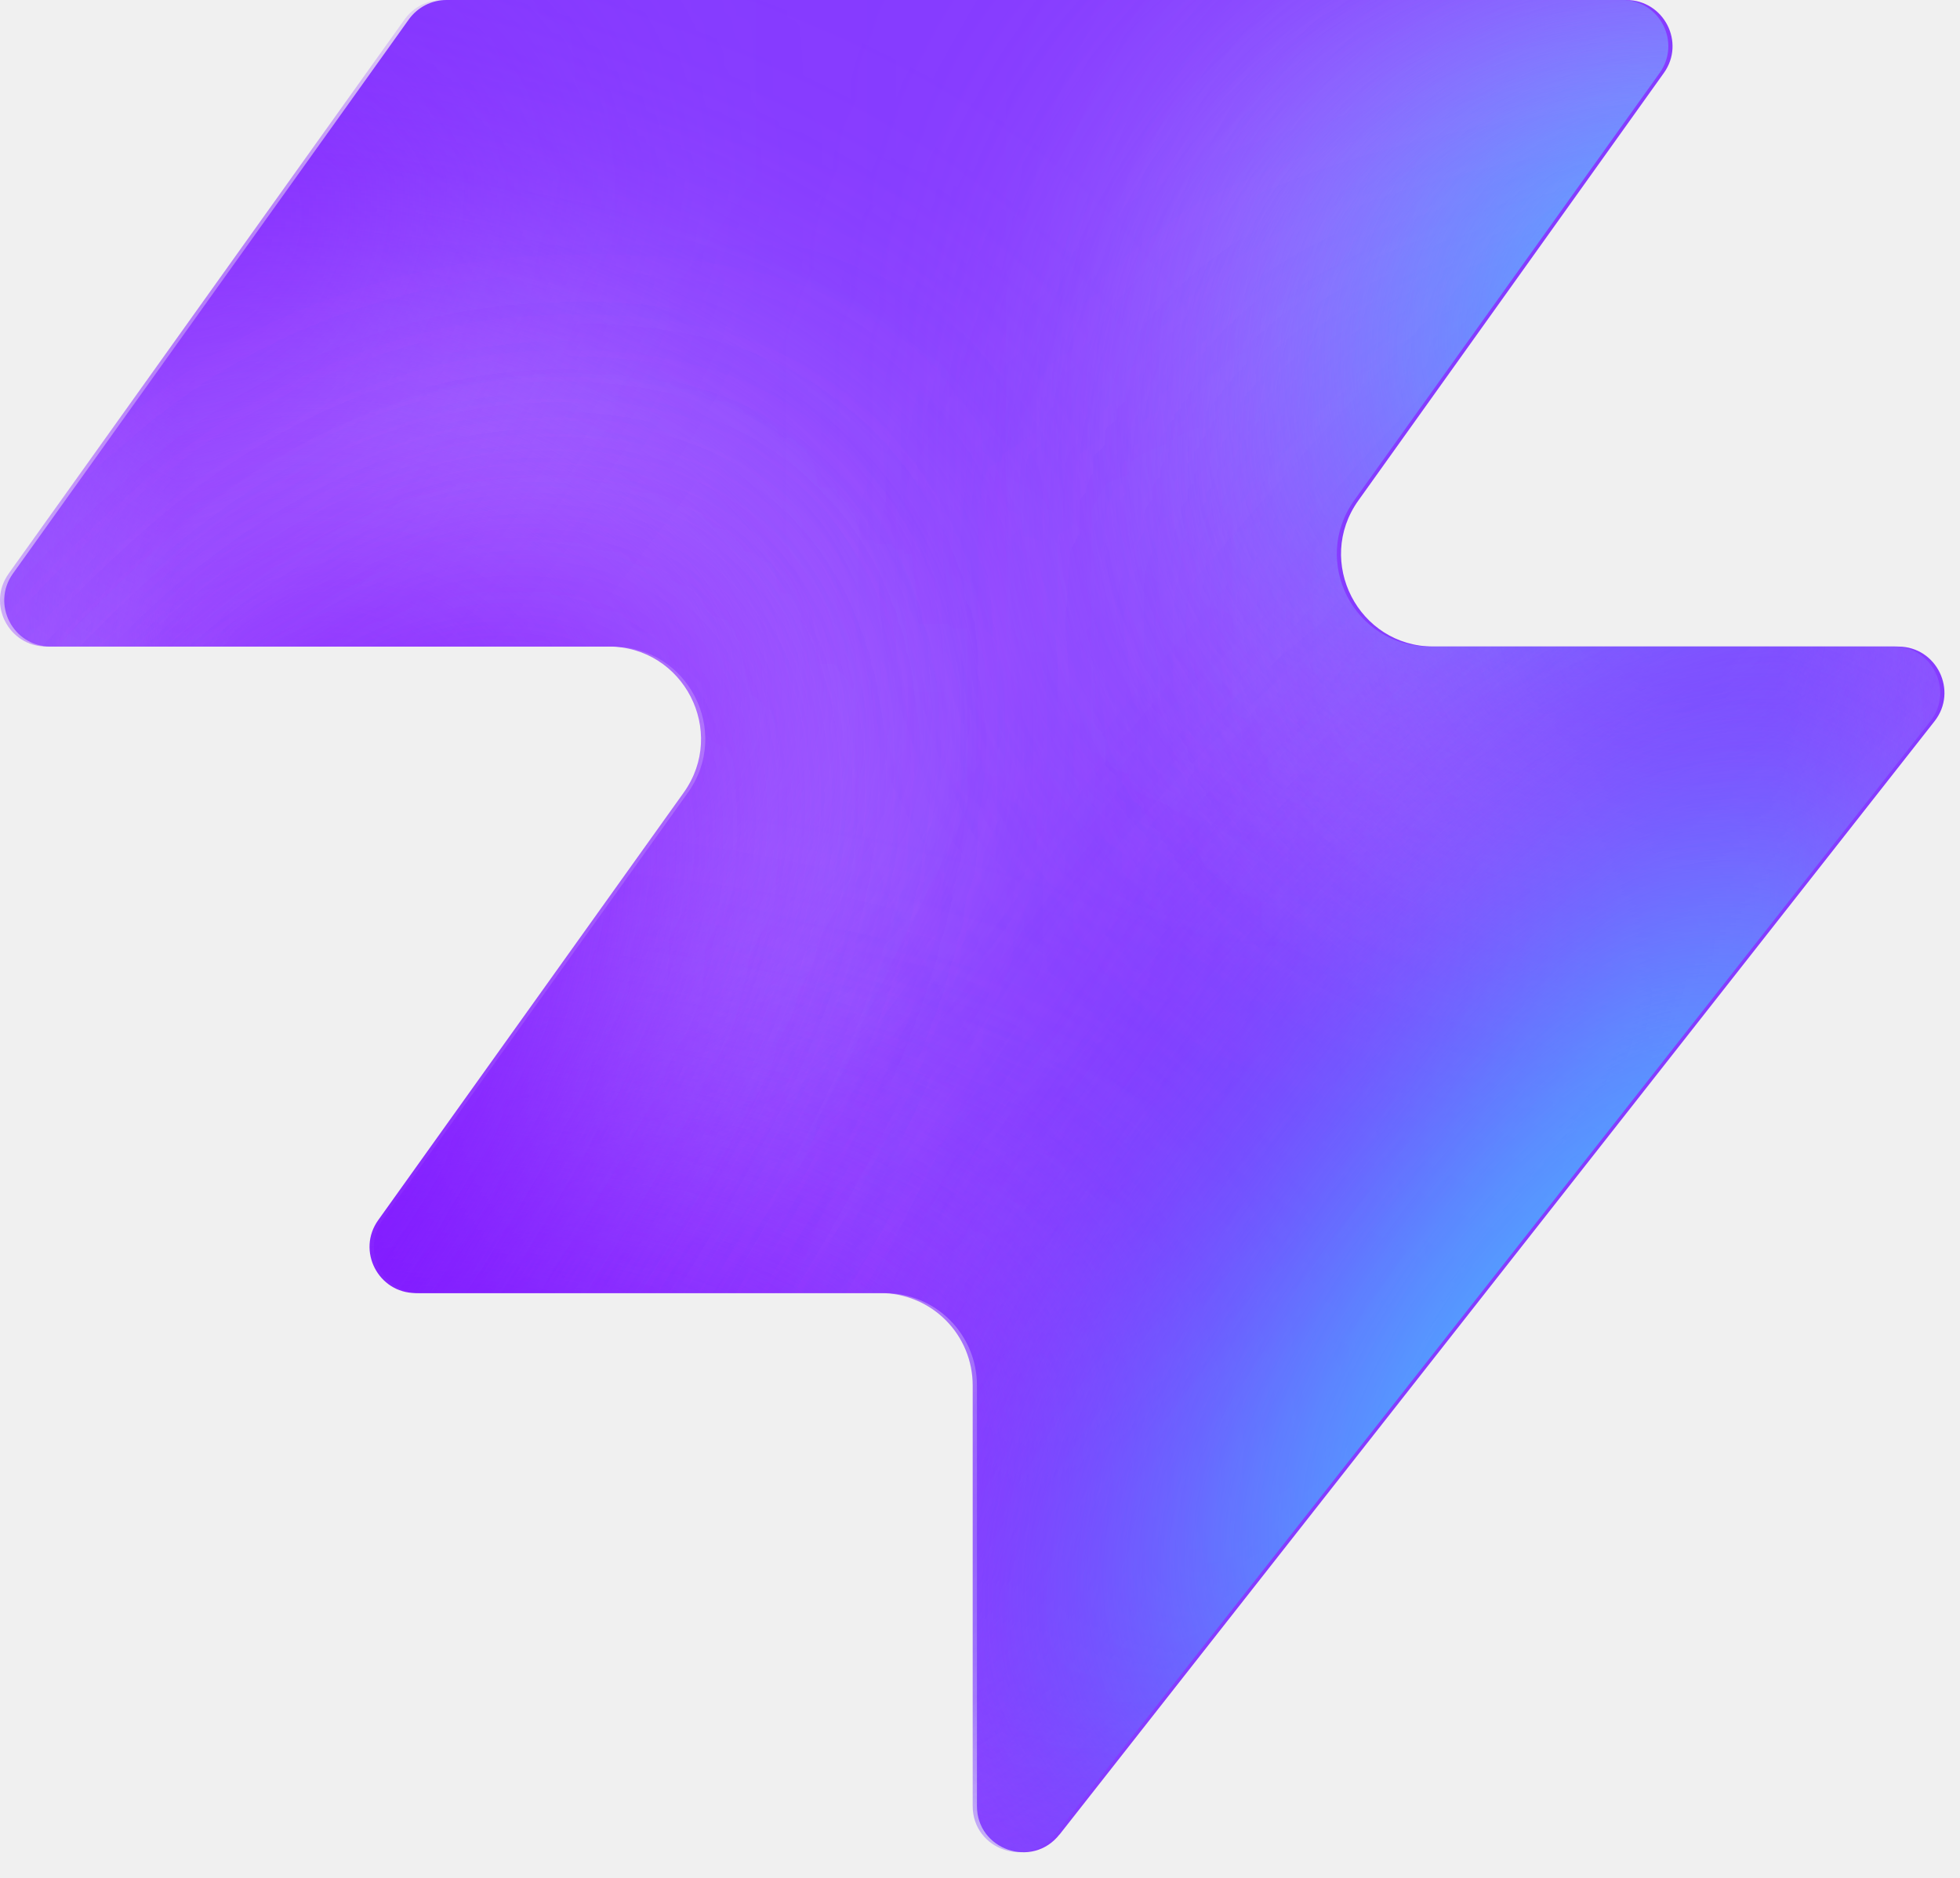
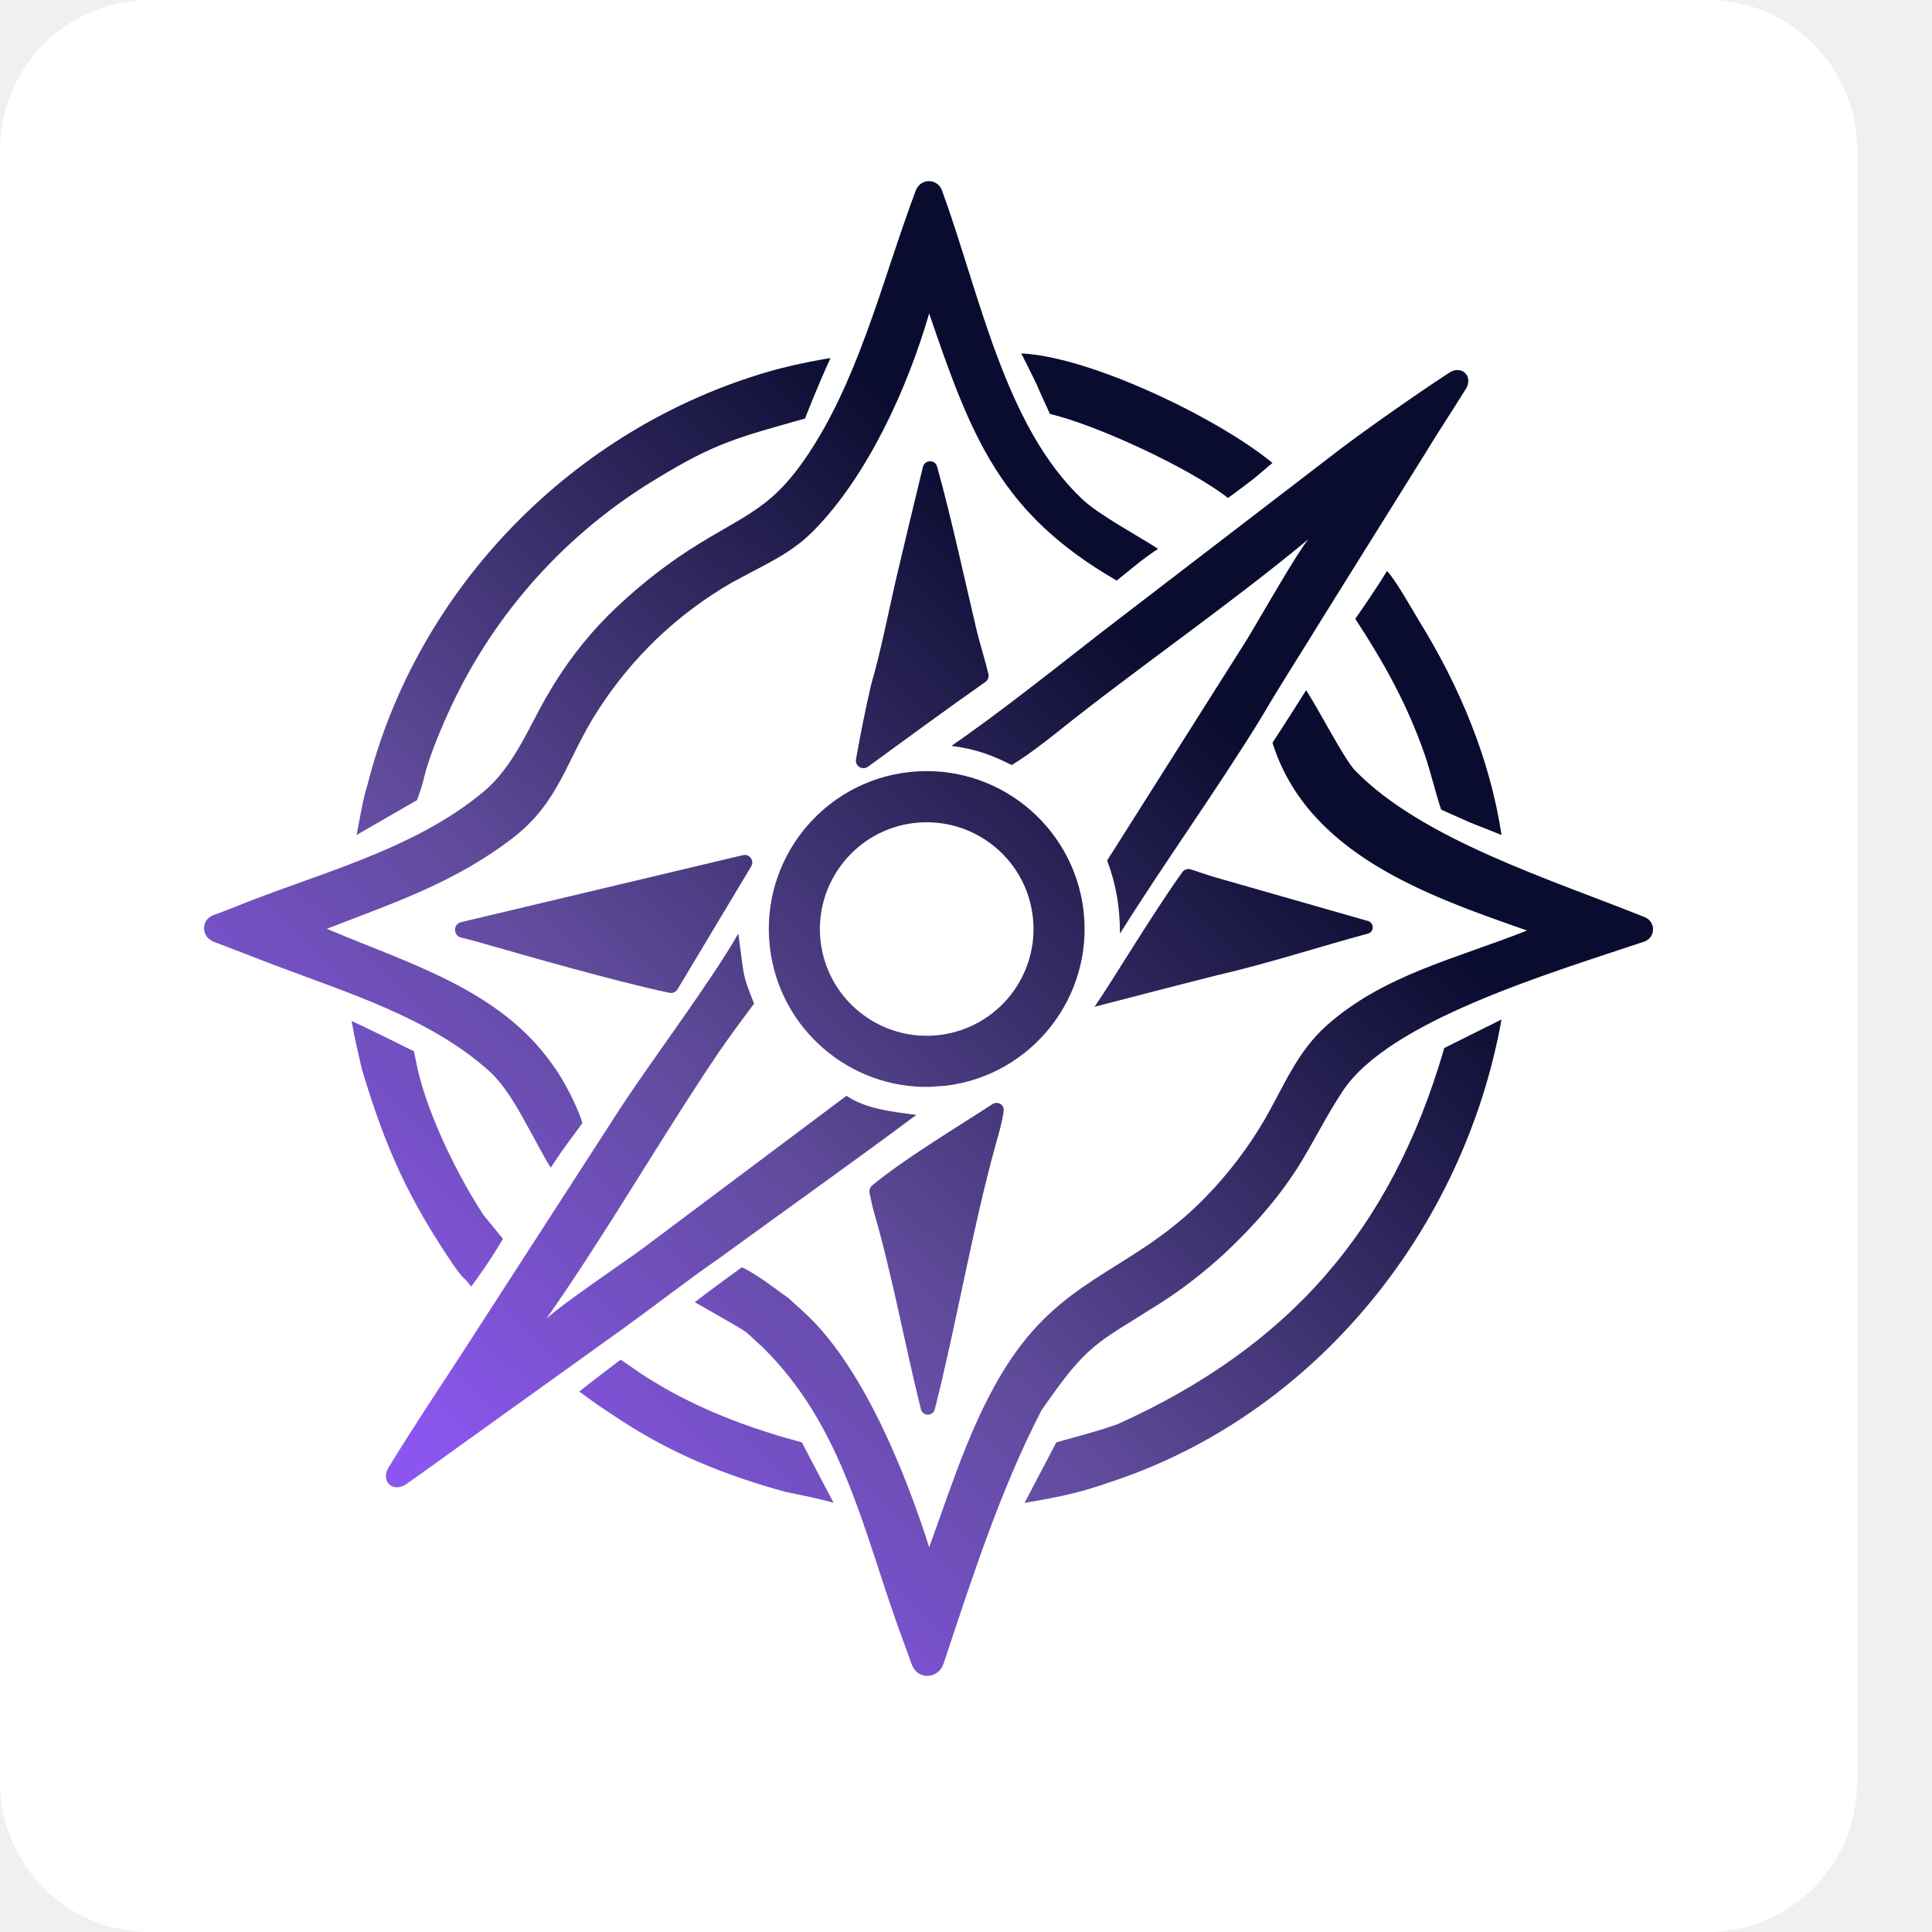
- <svg xmlns="http://www.w3.org/2000/svg" width="48" height="46" fill="none" viewBox="0 0 48 46">
-   <path fill="#863bff" d="M25.946 44.938c-.664.845-2.021.375-2.021-.698V33.937a2.26 2.26 0 0 0-2.262-2.262H10.287c-.92 0-1.456-1.04-.92-1.788l7.48-10.471c1.07-1.497 0-3.578-1.842-3.578H1.237c-.92 0-1.456-1.04-.92-1.788L10.013.474c.214-.297.556-.474.92-.474h28.894c.92 0 1.456 1.04.92 1.788l-7.48 10.471c-1.07 1.498 0 3.579 1.842 3.579h11.377c.943 0 1.473 1.088.89 1.83L25.947 44.94z" style="fill:#863bff;fill:color(display-p3 .525 .23 1);fill-opacity:1" />
-   <mask id="a" width="48" height="46" x="0" y="0" maskUnits="userSpaceOnUse" style="mask-type:alpha">
-     <path fill="#000" d="M25.842 44.938c-.664.844-2.021.375-2.021-.698V33.937a2.26 2.26 0 0 0-2.262-2.262H10.183c-.92 0-1.456-1.04-.92-1.788l7.48-10.471c1.07-1.498 0-3.579-1.842-3.579H1.133c-.92 0-1.456-1.04-.92-1.787L9.91.473c.214-.297.556-.474.92-.474h28.894c.92 0 1.456 1.04.92 1.788l-7.48 10.471c-1.07 1.498 0 3.578 1.842 3.578h11.377c.943 0 1.473 1.088.89 1.832L25.843 44.94z" style="fill:#000;fill-opacity:1" />
-   </mask>
-   <g mask="url(#a)">
-     <g filter="url(#b)">
-       <ellipse cx="5.508" cy="14.704" fill="#ede6ff" rx="5.508" ry="14.704" style="fill:#ede6ff;fill:color(display-p3 .927 .903 1);fill-opacity:1" transform="matrix(.00324 1 1 -.00324 -4.47 31.516)" />
-     </g>
-     <g filter="url(#c)">
-       <ellipse cx="10.399" cy="29.851" fill="#ede6ff" rx="10.399" ry="29.851" style="fill:#ede6ff;fill:color(display-p3 .927 .903 1);fill-opacity:1" transform="matrix(.00324 1 1 -.00324 -39.328 7.883)" />
-     </g>
-     <g filter="url(#d)">
-       <ellipse cx="5.508" cy="30.487" fill="#7e14ff" rx="5.508" ry="30.487" style="fill:#7e14ff;fill:color(display-p3 .492 .077 1);fill-opacity:1" transform="rotate(89.814 -25.913 -14.639)scale(1 -1)" />
-     </g>
-     <g filter="url(#e)">
-       <ellipse cx="5.508" cy="30.599" fill="#7e14ff" rx="5.508" ry="30.599" style="fill:#7e14ff;fill:color(display-p3 .492 .077 1);fill-opacity:1" transform="rotate(89.814 -32.644 -3.334)scale(1 -1)" />
-     </g>
-     <g filter="url(#f)">
-       <ellipse cx="5.508" cy="30.599" fill="#7e14ff" rx="5.508" ry="30.599" style="fill:#7e14ff;fill:color(display-p3 .492 .077 1);fill-opacity:1" transform="matrix(.00324 1 1 -.00324 -34.34 30.47)" />
-     </g>
-     <g filter="url(#g)">
-       <ellipse cx="14.072" cy="22.078" fill="#ede6ff" rx="14.072" ry="22.078" style="fill:#ede6ff;fill:color(display-p3 .927 .903 1);fill-opacity:1" transform="rotate(93.35 24.506 48.493)scale(-1 1)" />
-     </g>
-     <g filter="url(#h)">
-       <ellipse cx="3.47" cy="21.501" fill="#7e14ff" rx="3.47" ry="21.501" style="fill:#7e14ff;fill:color(display-p3 .492 .077 1);fill-opacity:1" transform="rotate(89.009 28.708 47.59)scale(-1 1)" />
-     </g>
-     <g filter="url(#i)">
-       <ellipse cx="3.47" cy="21.501" fill="#7e14ff" rx="3.47" ry="21.501" style="fill:#7e14ff;fill:color(display-p3 .492 .077 1);fill-opacity:1" transform="rotate(89.009 28.708 47.59)scale(-1 1)" />
-     </g>
-     <g filter="url(#j)">
-       <ellipse cx=".387" cy="8.972" fill="#7e14ff" rx="4.407" ry="29.108" style="fill:#7e14ff;fill:color(display-p3 .492 .077 1);fill-opacity:1" transform="rotate(39.51 .387 8.972)" />
-     </g>
-     <g filter="url(#k)">
-       <ellipse cx="47.523" cy="-6.092" fill="#7e14ff" rx="4.407" ry="29.108" style="fill:#7e14ff;fill:color(display-p3 .492 .077 1);fill-opacity:1" transform="rotate(37.892 47.523 -6.092)" />
-     </g>
-     <g filter="url(#l)">
-       <ellipse cx="41.412" cy="6.333" fill="#47bfff" rx="5.971" ry="9.665" style="fill:#47bfff;fill:color(display-p3 .28 .748 1);fill-opacity:1" transform="rotate(37.892 41.412 6.333)" />
-     </g>
-     <g filter="url(#m)">
-       <ellipse cx="-1.879" cy="38.332" fill="#7e14ff" rx="4.407" ry="29.108" style="fill:#7e14ff;fill:color(display-p3 .492 .077 1);fill-opacity:1" transform="rotate(37.892 -1.88 38.332)" />
-     </g>
-     <g filter="url(#n)">
-       <ellipse cx="-1.879" cy="38.332" fill="#7e14ff" rx="4.407" ry="29.108" style="fill:#7e14ff;fill:color(display-p3 .492 .077 1);fill-opacity:1" transform="rotate(37.892 -1.88 38.332)" />
-     </g>
-     <g filter="url(#o)">
-       <ellipse cx="35.651" cy="29.907" fill="#7e14ff" rx="4.407" ry="29.108" style="fill:#7e14ff;fill:color(display-p3 .492 .077 1);fill-opacity:1" transform="rotate(37.892 35.651 29.907)" />
-     </g>
-     <g filter="url(#p)">
-       <ellipse cx="38.418" cy="32.4" fill="#47bfff" rx="5.971" ry="15.297" style="fill:#47bfff;fill:color(display-p3 .28 .748 1);fill-opacity:1" transform="rotate(37.892 38.418 32.4)" />
-     </g>
-   </g>
+ <svg xmlns="http://www.w3.org/2000/svg" width="16" height="16" viewBox="0 0 16 16" fill="none">
+   <rect width="15.38" height="16" rx="1.24" fill="white" />
+   <path d="M10.817 5.716C10.919 5.871 11.134 6.292 11.224 6.383C11.78 6.951 12.826 7.277 13.62 7.595C13.716 7.634 13.712 7.766 13.614 7.799C12.804 8.07 11.505 8.457 11.121 9.034C10.993 9.226 10.89 9.435 10.77 9.632C10.602 9.906 10.379 10.158 10.145 10.377C9.983 10.527 9.809 10.663 9.624 10.783C9.065 11.139 9.019 11.112 8.626 11.678C8.286 12.333 8.051 13.067 7.814 13.778C7.77 13.907 7.6 13.915 7.552 13.787C7.521 13.703 7.491 13.619 7.461 13.537C7.146 12.677 6.985 11.808 6.307 11.149C6.167 11.024 6.219 11.05 6.035 10.945C5.919 10.878 5.851 10.839 5.754 10.784C5.86 10.701 6.141 10.497 6.141 10.497C6.155 10.493 6.246 10.55 6.324 10.602C6.614 10.813 6.462 10.692 6.646 10.856C7.138 11.296 7.497 12.189 7.695 12.814C7.894 12.269 8.075 11.668 8.415 11.194C8.879 10.549 9.422 10.498 9.994 9.904C10.175 9.716 10.335 9.507 10.467 9.282C10.629 9.005 10.737 8.717 10.982 8.497C11.454 8.073 12.066 7.938 12.646 7.706C11.815 7.416 10.827 7.071 10.538 6.151C10.643 5.993 10.723 5.862 10.817 5.716ZM5.212 11.309C5.367 11.419 5.377 11.419 5.508 11.498C5.86 11.698 6.246 11.84 6.641 11.945C6.667 11.998 6.904 12.446 6.904 12.446C6.904 12.446 6.825 12.419 6.509 12.356C6.012 12.22 5.571 12.043 5.14 11.761C5.035 11.693 5.005 11.671 4.982 11.656C4.941 11.63 4.828 11.547 4.797 11.524C4.884 11.454 5.14 11.26 5.14 11.26C5.14 11.26 5.188 11.293 5.212 11.309ZM12.435 8.443C12.123 10.183 10.889 11.72 9.189 12.276C8.952 12.358 8.801 12.393 8.485 12.446L8.748 11.945C8.932 11.893 9.078 11.857 9.252 11.796C10.678 11.153 11.526 10.182 11.961 8.679L12.435 8.443ZM6.114 7.732C6.167 8.1 6.14 8.048 6.245 8.311C6.166 8.417 6.035 8.593 5.95 8.718C5.466 9.435 5.02 10.216 4.525 10.921C4.646 10.806 5.136 10.475 5.308 10.35L7.01 9.075C7.168 9.18 7.369 9.205 7.589 9.233C7.039 9.642 6.509 10.018 5.954 10.422C5.701 10.597 5.429 10.808 5.177 10.991L3.884 11.919C3.731 12.028 3.546 12.164 3.366 12.29C3.256 12.367 3.148 12.268 3.218 12.153C3.416 11.827 3.693 11.413 3.805 11.24L5.154 9.152C5.414 8.758 5.891 8.123 6.114 7.732ZM8.219 9.144C8.262 9.116 8.318 9.148 8.312 9.199C8.299 9.291 8.277 9.372 8.247 9.474C8.054 10.172 7.924 10.948 7.742 11.67C7.726 11.732 7.642 11.731 7.626 11.669C7.492 11.129 7.381 10.524 7.236 10.033C7.223 9.986 7.212 9.929 7.201 9.878C7.197 9.855 7.205 9.832 7.223 9.817C7.488 9.598 7.904 9.349 8.219 9.144ZM3.428 8.706L3.459 8.856C3.549 9.243 3.789 9.736 4.007 10.066L4.165 10.259C4.165 10.259 4.06 10.444 3.902 10.655C3.823 10.55 3.866 10.63 3.762 10.486C3.381 9.927 3.192 9.506 2.997 8.855C2.966 8.72 2.936 8.594 2.912 8.457C2.927 8.457 3.422 8.703 3.428 8.706ZM7.584 1.578C7.623 1.474 7.764 1.474 7.802 1.579C8.113 2.431 8.319 3.529 8.964 4.135C9.098 4.262 9.42 4.435 9.591 4.545C9.457 4.633 9.373 4.709 9.248 4.808C8.287 4.253 8.047 3.629 7.695 2.596C7.517 3.209 7.187 3.94 6.737 4.396C6.548 4.587 6.351 4.666 6.062 4.824C5.612 5.083 5.237 5.441 4.955 5.878C4.691 6.282 4.641 6.639 4.24 6.945C3.757 7.314 3.256 7.478 2.707 7.692C3.375 7.977 4.142 8.192 4.579 8.822C4.662 8.93 4.786 9.17 4.823 9.301C4.692 9.485 4.718 9.433 4.561 9.67C4.5 9.575 4.429 9.433 4.357 9.306C4.278 9.161 4.176 8.983 4.053 8.872C3.564 8.43 2.872 8.22 2.269 7.991C2.099 7.926 1.936 7.862 1.772 7.8C1.663 7.758 1.662 7.615 1.772 7.577C1.819 7.56 1.866 7.543 1.912 7.524C2.613 7.237 3.414 7.049 4.004 6.557C4.255 6.348 4.375 6.029 4.534 5.756C4.671 5.518 4.837 5.299 5.029 5.104C5.234 4.9 5.46 4.716 5.702 4.558C6.199 4.238 6.408 4.227 6.756 3.663C7.14 3.039 7.33 2.252 7.584 1.578ZM7.53 6.394C8.244 6.315 8.888 6.827 8.973 7.54C9.057 8.253 8.55 8.901 7.838 8.991L7.704 9.001C7.038 9.017 6.456 8.523 6.376 7.847C6.291 7.127 6.809 6.474 7.53 6.394ZM7.577 6.815C7.09 6.869 6.739 7.31 6.796 7.798C6.854 8.285 7.298 8.632 7.785 8.571C8.267 8.51 8.61 8.072 8.553 7.59C8.496 7.107 8.06 6.762 7.577 6.815ZM9.862 7.2C9.933 7.223 10.037 7.257 10.038 7.258L11.328 7.627C11.382 7.642 11.382 7.717 11.328 7.732C10.907 7.846 10.517 7.975 10.091 8.074C9.914 8.117 9.064 8.338 9.064 8.338C9.19 8.16 9.557 7.547 9.793 7.221C9.809 7.2 9.836 7.192 9.862 7.2ZM6.153 7.082C6.207 7.069 6.25 7.128 6.221 7.175L5.611 8.193C5.597 8.216 5.569 8.228 5.543 8.222C5.078 8.122 4.388 7.924 3.949 7.798C3.904 7.786 3.862 7.775 3.82 7.765C3.753 7.75 3.751 7.653 3.818 7.637L6.153 7.082ZM12.001 3.087C12.104 3.019 12.204 3.116 12.14 3.22C12.027 3.403 11.903 3.588 11.803 3.755L10.958 5.109C10.796 5.375 10.608 5.664 10.453 5.93C10.096 6.515 9.638 7.151 9.275 7.732C9.275 7.521 9.246 7.333 9.169 7.126L10.33 5.291C10.44 5.109 10.73 4.596 10.835 4.466C10.173 5.016 9.431 5.523 8.756 6.063C8.637 6.158 8.508 6.256 8.379 6.336C8.221 6.257 8.09 6.204 7.879 6.177C8.251 5.923 8.752 5.525 9.124 5.235L11.097 3.721C11.266 3.592 11.683 3.295 12.001 3.087ZM6.667 3.466C6.114 3.623 5.933 3.663 5.447 3.959C4.703 4.403 4.108 5.06 3.739 5.845C3.663 6.007 3.556 6.258 3.514 6.431C3.497 6.508 3.479 6.552 3.454 6.626L2.953 6.915C2.977 6.801 3.007 6.605 3.043 6.501C3.457 4.86 4.758 3.541 6.374 3.075C6.472 3.047 6.642 3.004 6.878 2.965C6.769 3.2 6.667 3.466 6.667 3.466ZM11.486 4.729C11.544 4.779 11.711 5.074 11.754 5.145C12.087 5.683 12.341 6.289 12.435 6.915L12.171 6.81C12.064 6.762 11.942 6.708 11.935 6.705C11.886 6.559 11.85 6.399 11.8 6.253C11.658 5.839 11.46 5.486 11.224 5.125C11.224 5.125 11.408 4.861 11.486 4.729ZM7.643 3.868C7.658 3.806 7.744 3.803 7.761 3.865C7.88 4.294 7.989 4.8 8.087 5.215C8.112 5.321 8.159 5.468 8.186 5.584C8.191 5.608 8.181 5.634 8.16 5.648C7.867 5.853 7.472 6.143 7.189 6.349C7.143 6.383 7.079 6.344 7.089 6.288C7.126 6.081 7.17 5.856 7.216 5.664C7.288 5.42 7.358 5.071 7.416 4.816C7.49 4.5 7.566 4.184 7.643 3.868ZM8.458 2.927C9.037 2.954 10.097 3.469 10.538 3.834C10.534 3.838 10.428 3.927 10.381 3.966C10.381 3.966 10.22 4.089 10.17 4.124C9.855 3.877 9.079 3.518 8.695 3.428C8.537 3.086 8.643 3.296 8.458 2.927Z" fill="url(#paint0_linear_1000_289)" />
  <defs>
-     <filter id="b" width="60.045" height="41.654" x="-19.77" y="16.149" color-interpolation-filters="sRGB" filterUnits="userSpaceOnUse">
-       <feFlood flood-opacity="0" result="BackgroundImageFix" />
-       <feBlend in="SourceGraphic" in2="BackgroundImageFix" result="shape" />
-       <feGaussianBlur result="effect1_foregroundBlur_2002_17158" stdDeviation="7.659" />
-     </filter>
-     <filter id="c" width="90.34" height="51.437" x="-54.613" y="-7.533" color-interpolation-filters="sRGB" filterUnits="userSpaceOnUse">
-       <feFlood flood-opacity="0" result="BackgroundImageFix" />
-       <feBlend in="SourceGraphic" in2="BackgroundImageFix" result="shape" />
-       <feGaussianBlur result="effect1_foregroundBlur_2002_17158" stdDeviation="7.659" />
-     </filter>
-     <filter id="d" width="79.355" height="29.4" x="-49.64" y="2.03" color-interpolation-filters="sRGB" filterUnits="userSpaceOnUse">
-       <feFlood flood-opacity="0" result="BackgroundImageFix" />
-       <feBlend in="SourceGraphic" in2="BackgroundImageFix" result="shape" />
-       <feGaussianBlur result="effect1_foregroundBlur_2002_17158" stdDeviation="4.596" />
-     </filter>
-     <filter id="e" width="79.579" height="29.4" x="-45.045" y="20.029" color-interpolation-filters="sRGB" filterUnits="userSpaceOnUse">
-       <feFlood flood-opacity="0" result="BackgroundImageFix" />
-       <feBlend in="SourceGraphic" in2="BackgroundImageFix" result="shape" />
-       <feGaussianBlur result="effect1_foregroundBlur_2002_17158" stdDeviation="4.596" />
-     </filter>
-     <filter id="f" width="79.579" height="29.4" x="-43.513" y="21.178" color-interpolation-filters="sRGB" filterUnits="userSpaceOnUse">
-       <feFlood flood-opacity="0" result="BackgroundImageFix" />
-       <feBlend in="SourceGraphic" in2="BackgroundImageFix" result="shape" />
-       <feGaussianBlur result="effect1_foregroundBlur_2002_17158" stdDeviation="4.596" />
-     </filter>
-     <filter id="g" width="74.749" height="58.852" x="15.756" y="-17.901" color-interpolation-filters="sRGB" filterUnits="userSpaceOnUse">
-       <feFlood flood-opacity="0" result="BackgroundImageFix" />
-       <feBlend in="SourceGraphic" in2="BackgroundImageFix" result="shape" />
-       <feGaussianBlur result="effect1_foregroundBlur_2002_17158" stdDeviation="7.659" />
-     </filter>
-     <filter id="h" width="61.377" height="25.362" x="23.548" y="2.284" color-interpolation-filters="sRGB" filterUnits="userSpaceOnUse">
-       <feFlood flood-opacity="0" result="BackgroundImageFix" />
-       <feBlend in="SourceGraphic" in2="BackgroundImageFix" result="shape" />
-       <feGaussianBlur result="effect1_foregroundBlur_2002_17158" stdDeviation="4.596" />
-     </filter>
-     <filter id="i" width="61.377" height="25.362" x="23.548" y="2.284" color-interpolation-filters="sRGB" filterUnits="userSpaceOnUse">
-       <feFlood flood-opacity="0" result="BackgroundImageFix" />
-       <feBlend in="SourceGraphic" in2="BackgroundImageFix" result="shape" />
-       <feGaussianBlur result="effect1_foregroundBlur_2002_17158" stdDeviation="4.596" />
-     </filter>
-     <filter id="j" width="56.045" height="63.649" x="-27.636" y="-22.853" color-interpolation-filters="sRGB" filterUnits="userSpaceOnUse">
-       <feFlood flood-opacity="0" result="BackgroundImageFix" />
-       <feBlend in="SourceGraphic" in2="BackgroundImageFix" result="shape" />
-       <feGaussianBlur result="effect1_foregroundBlur_2002_17158" stdDeviation="4.596" />
-     </filter>
-     <filter id="k" width="54.814" height="64.646" x="20.116" y="-38.415" color-interpolation-filters="sRGB" filterUnits="userSpaceOnUse">
-       <feFlood flood-opacity="0" result="BackgroundImageFix" />
-       <feBlend in="SourceGraphic" in2="BackgroundImageFix" result="shape" />
-       <feGaussianBlur result="effect1_foregroundBlur_2002_17158" stdDeviation="4.596" />
-     </filter>
-     <filter id="l" width="33.541" height="35.313" x="24.641" y="-11.323" color-interpolation-filters="sRGB" filterUnits="userSpaceOnUse">
-       <feFlood flood-opacity="0" result="BackgroundImageFix" />
-       <feBlend in="SourceGraphic" in2="BackgroundImageFix" result="shape" />
-       <feGaussianBlur result="effect1_foregroundBlur_2002_17158" stdDeviation="4.596" />
-     </filter>
-     <filter id="m" width="54.814" height="64.646" x="-29.286" y="6.009" color-interpolation-filters="sRGB" filterUnits="userSpaceOnUse">
-       <feFlood flood-opacity="0" result="BackgroundImageFix" />
-       <feBlend in="SourceGraphic" in2="BackgroundImageFix" result="shape" />
-       <feGaussianBlur result="effect1_foregroundBlur_2002_17158" stdDeviation="4.596" />
-     </filter>
-     <filter id="n" width="54.814" height="64.646" x="-29.286" y="6.009" color-interpolation-filters="sRGB" filterUnits="userSpaceOnUse">
-       <feFlood flood-opacity="0" result="BackgroundImageFix" />
-       <feBlend in="SourceGraphic" in2="BackgroundImageFix" result="shape" />
-       <feGaussianBlur result="effect1_foregroundBlur_2002_17158" stdDeviation="4.596" />
-     </filter>
-     <filter id="o" width="54.814" height="64.646" x="8.244" y="-2.416" color-interpolation-filters="sRGB" filterUnits="userSpaceOnUse">
-       <feFlood flood-opacity="0" result="BackgroundImageFix" />
-       <feBlend in="SourceGraphic" in2="BackgroundImageFix" result="shape" />
-       <feGaussianBlur result="effect1_foregroundBlur_2002_17158" stdDeviation="4.596" />
-     </filter>
-     <filter id="p" width="39.409" height="43.623" x="18.713" y="10.588" color-interpolation-filters="sRGB" filterUnits="userSpaceOnUse">
-       <feFlood flood-opacity="0" result="BackgroundImageFix" />
-       <feBlend in="SourceGraphic" in2="BackgroundImageFix" result="shape" />
-       <feGaussianBlur result="effect1_foregroundBlur_2002_17158" stdDeviation="4.596" />
-     </filter>
+     <linearGradient id="paint0_linear_1000_289" x1="13.693" y1="1.5" x2="3.511" y2="12.009" gradientUnits="userSpaceOnUse">
+       <stop stop-color="#0A0C2F" />
+       <stop offset="0.389" stop-color="#0A0C2F" />
+       <stop offset="0.74" stop-color="#604B9B" />
+       <stop offset="1" stop-color="#8B56F0" />
+     </linearGradient>
  </defs>
</svg>
